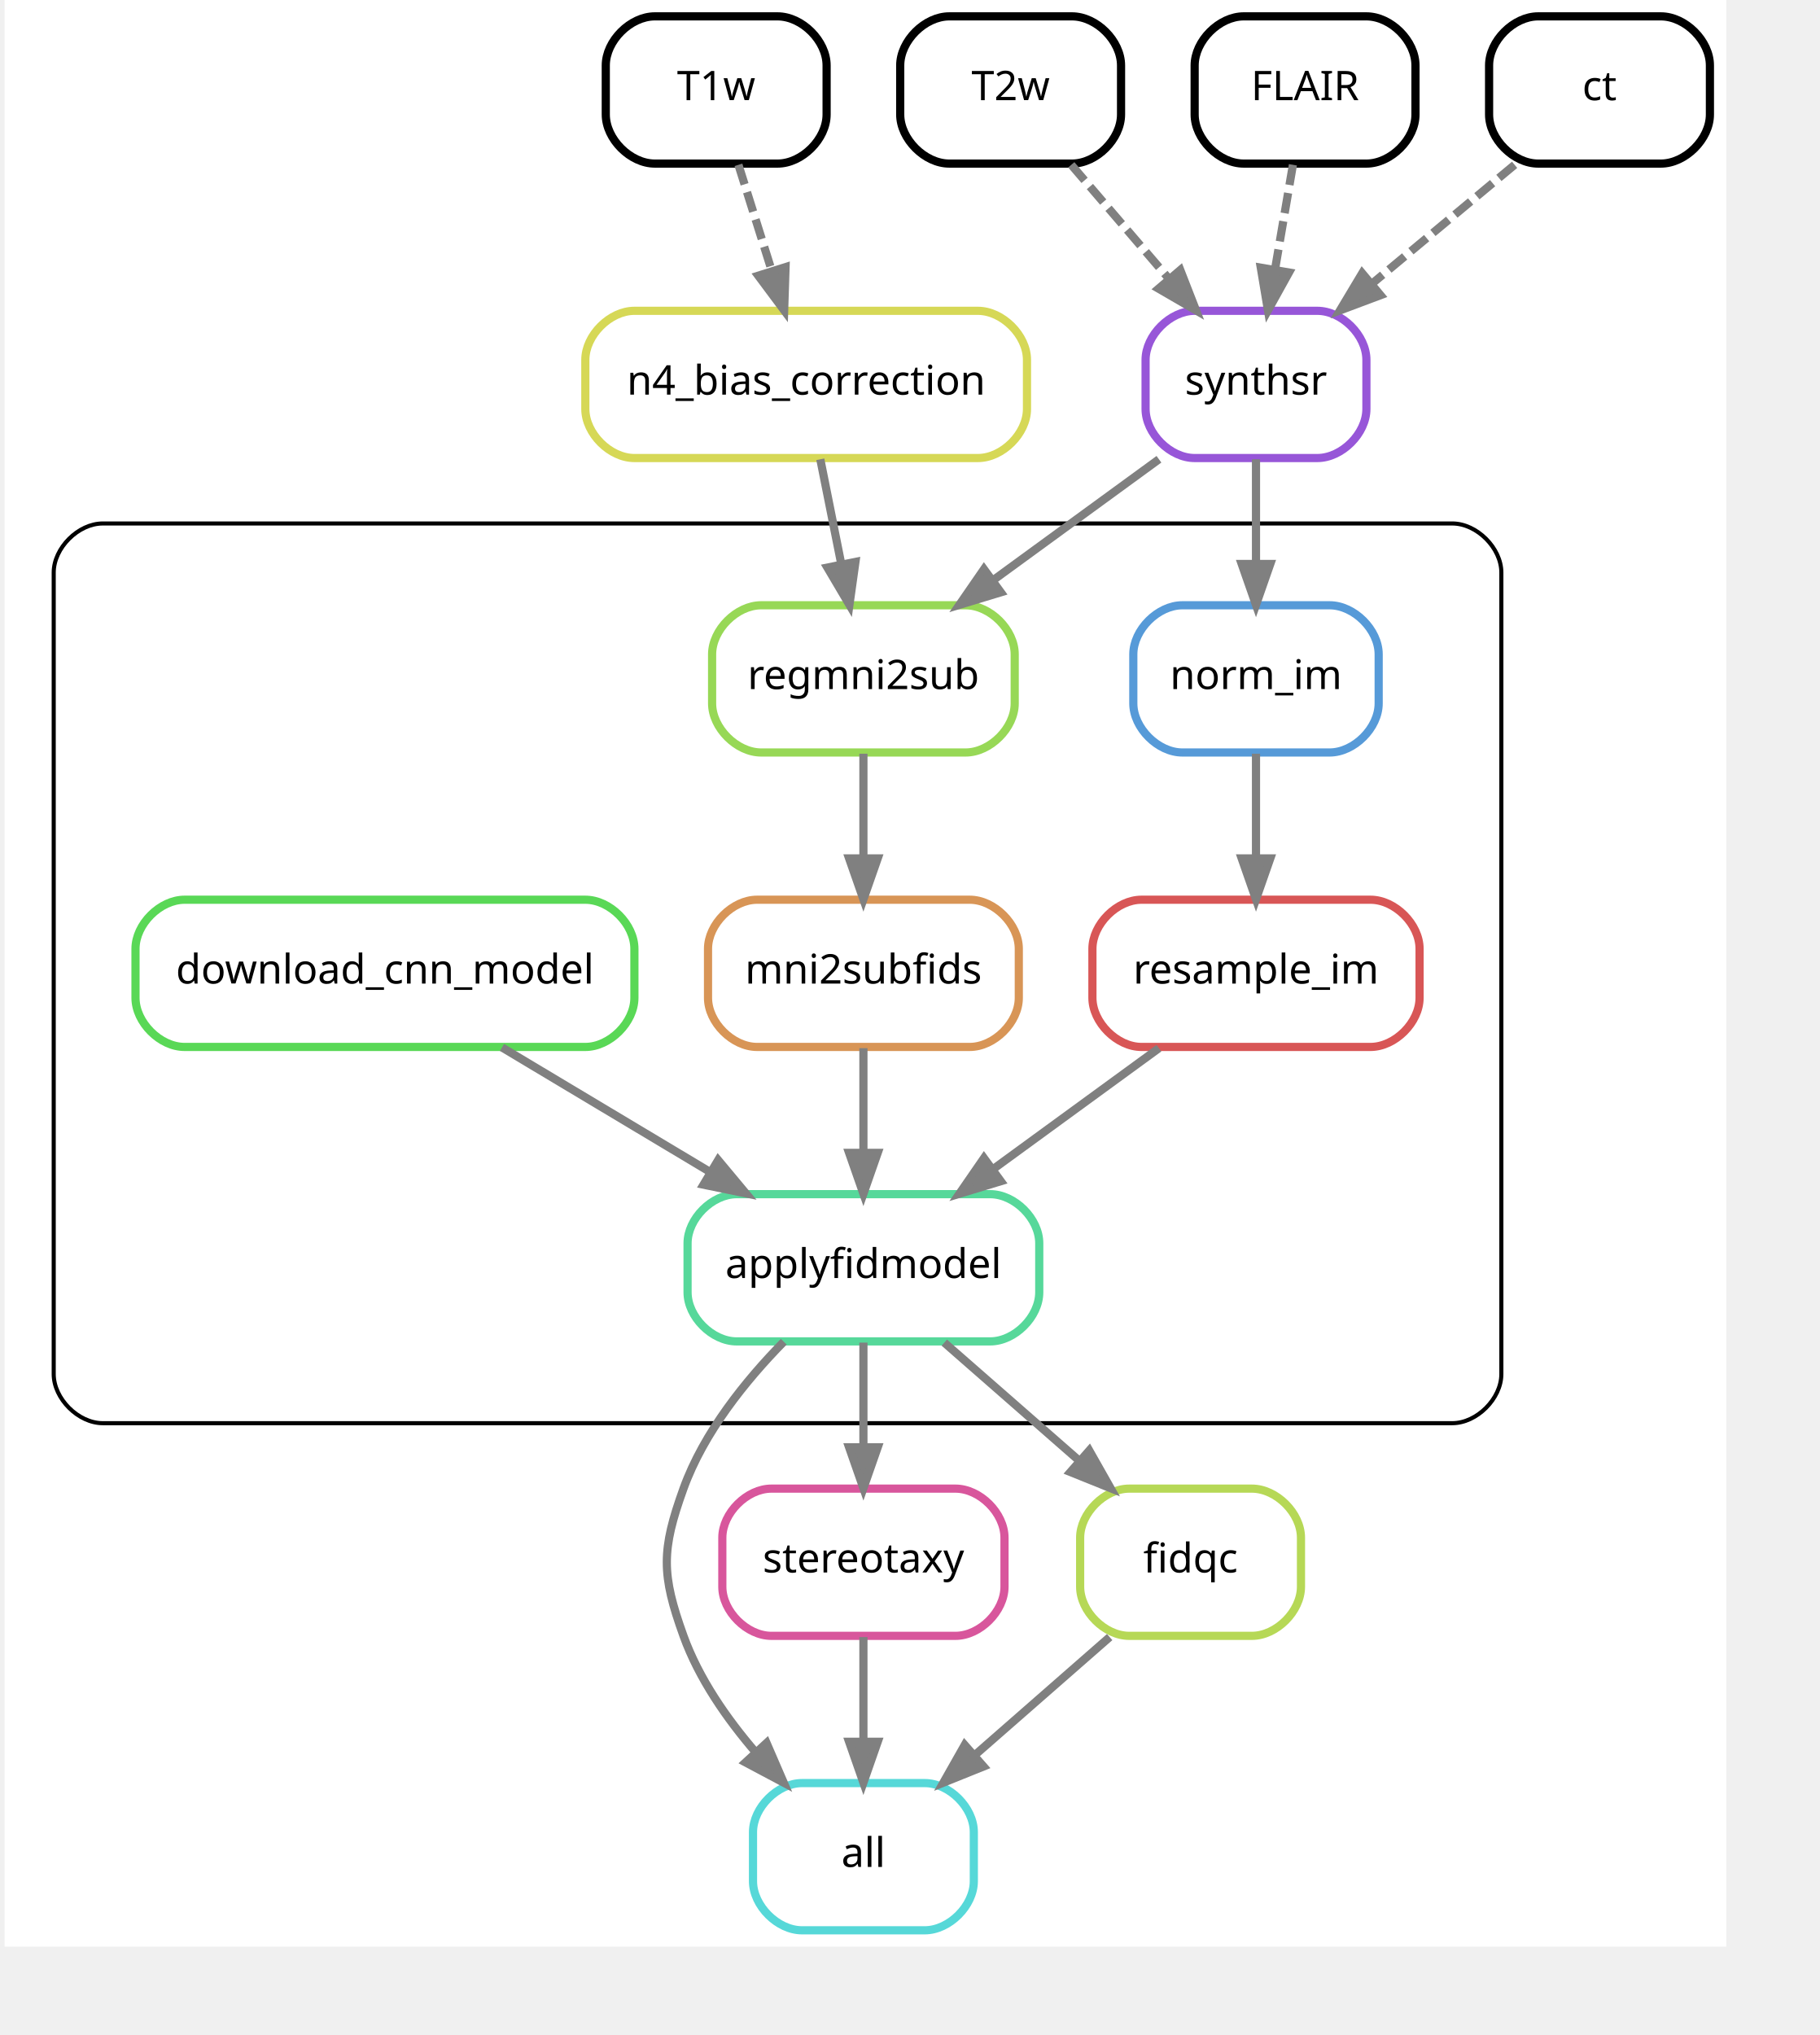
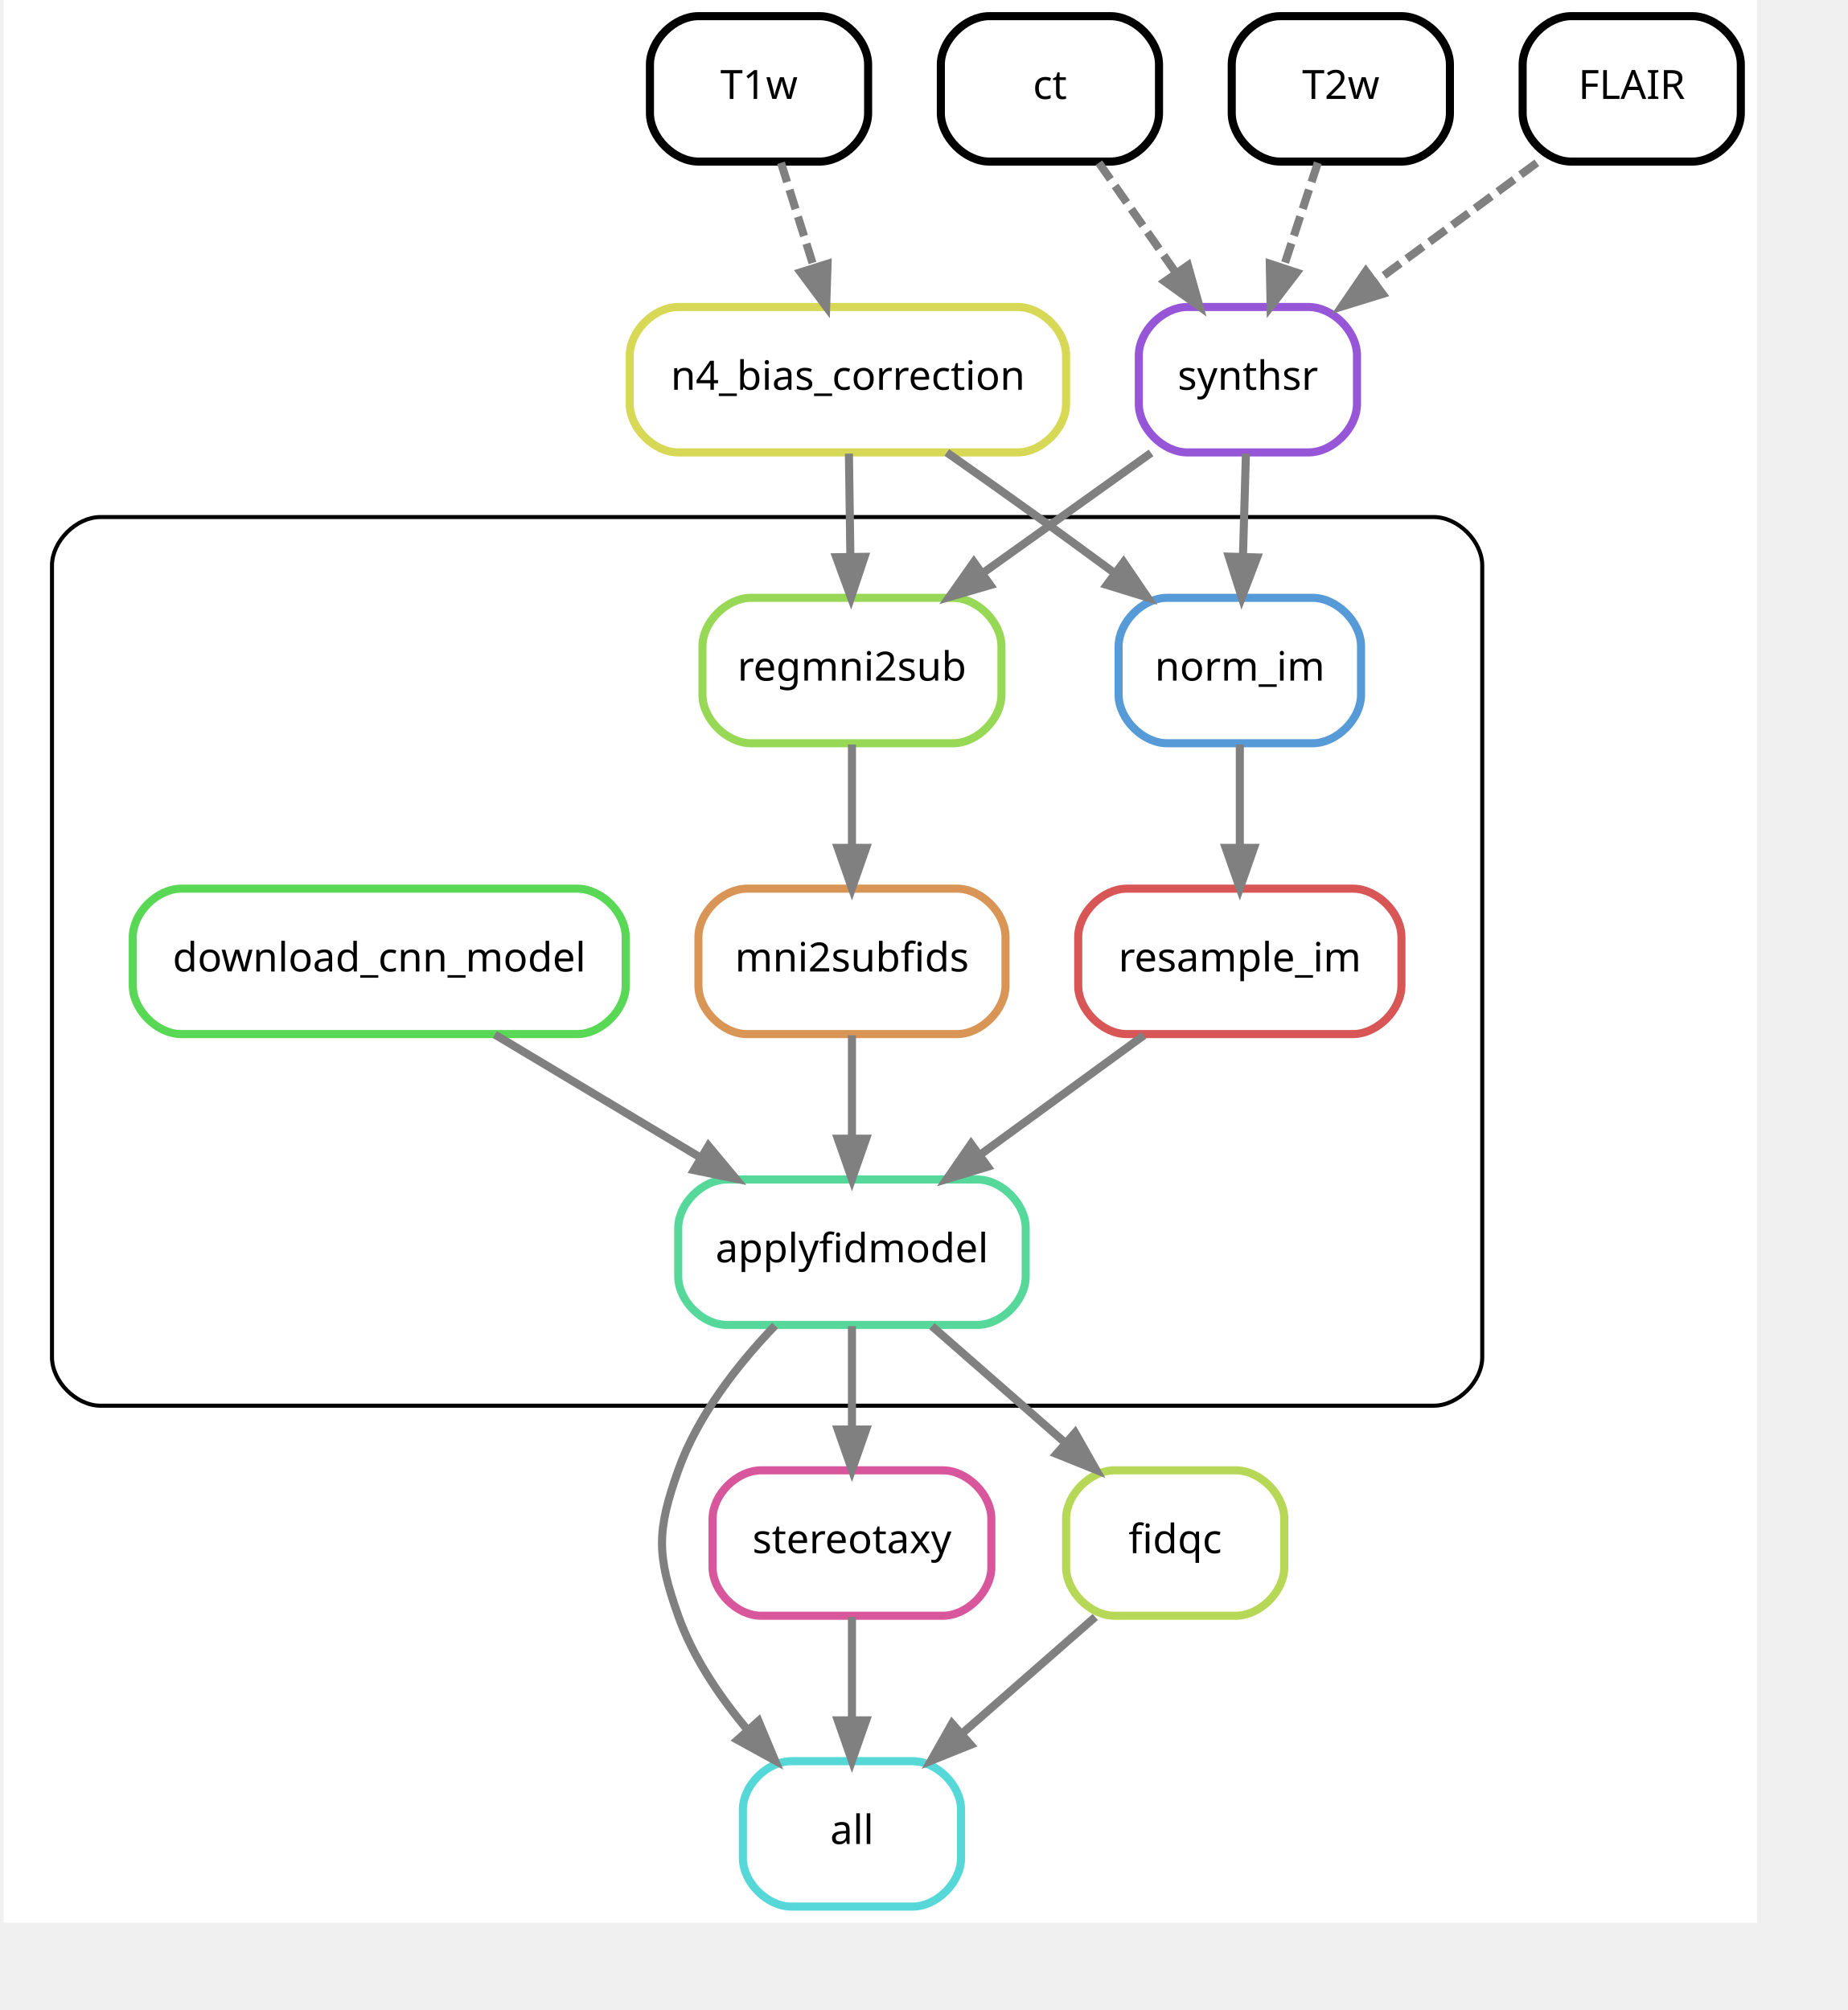
- <svg xmlns="http://www.w3.org/2000/svg" width="464pt" height="519pt" viewBox="21.60 21.60 442.60 497.60">
+ <svg xmlns="http://www.w3.org/2000/svg" width="477pt" height="519pt" viewBox="21.60 21.60 455.60 497.60">
  <g id="graph0" class="graph" transform="scale(1 1) rotate(0) translate(25.6 493.6)">
-     <polygon fill="white" stroke="transparent" points="-4,4 -4,-472 417,-472 417,4 -4,4" />
+     <polygon fill="white" stroke="transparent" points="-4,4 -4,-472 430,-472 430,4 -4,4" />
    <g id="clust1" class="cluster">
      <path fill="white" stroke="black" d="M20,-124C20,-124 350,-124 350,-124 356,-124 362,-130 362,-136 362,-136 362,-332 362,-332 362,-338 356,-344 350,-344 350,-344 20,-344 20,-344 14,-344 8,-338 8,-332 8,-332 8,-136 8,-136 8,-130 14,-124 20,-124" />
    </g>
    <g id="node1" class="node">
-       <path fill="none" stroke="#9756d8" stroke-width="2" d="M317,-396C317,-396 287,-396 287,-396 281,-396 275,-390 275,-384 275,-384 275,-372 275,-372 275,-366 281,-360 287,-360 287,-360 317,-360 317,-360 323,-360 329,-366 329,-372 329,-372 329,-384 329,-384 329,-390 323,-396 317,-396" />
-       <text text-anchor="middle" x="302" y="-375.5" font-family="sans" font-size="10.00">synthsr</text>
+       <path fill="none" stroke="#9756d8" stroke-width="2" d="M319,-396C319,-396 289,-396 289,-396 283,-396 277,-390 277,-384 277,-384 277,-372 277,-372 277,-366 283,-360 289,-360 289,-360 319,-360 319,-360 325,-360 331,-366 331,-372 331,-372 331,-384 331,-384 331,-390 325,-396 319,-396" />
+       <text text-anchor="middle" x="304" y="-375.5" font-family="sans" font-size="10.00">synthsr</text>
    </g>
    <g id="node4" class="node">
      <path fill="none" stroke="#569ad8" stroke-width="2" d="M320,-324C320,-324 284,-324 284,-324 278,-324 272,-318 272,-312 272,-312 272,-300 272,-300 272,-294 278,-288 284,-288 284,-288 320,-288 320,-288 326,-288 332,-294 332,-300 332,-300 332,-312 332,-312 332,-318 326,-324 320,-324" />
      <text text-anchor="middle" x="302" y="-303.5" font-family="sans" font-size="10.00">norm_im</text>
    </g>
-     <g id="edge16" class="edge">
-       <path fill="none" stroke="grey" stroke-width="2" d="M302,-359.7C302,-351.98 302,-342.71 302,-334.11" />
-       <polygon fill="grey" stroke="grey" stroke-width="2" points="305.5,-334.1 302,-324.1 298.5,-334.1 305.5,-334.1" />
+     <g id="edge17" class="edge">
+       <path fill="none" stroke="grey" stroke-width="2" d="M303.51,-359.7C303.29,-351.98 303.02,-342.71 302.77,-334.11" />
+       <polygon fill="grey" stroke="grey" stroke-width="2" points="306.27,-334 302.49,-324.1 299.28,-334.2 306.27,-334" />
    </g>
    <g id="node6" class="node">
      <path fill="none" stroke="#97d856" stroke-width="2" d="M231,-324C231,-324 181,-324 181,-324 175,-324 169,-318 169,-312 169,-312 169,-300 169,-300 169,-294 175,-288 181,-288 181,-288 231,-288 231,-288 237,-288 243,-294 243,-300 243,-300 243,-312 243,-312 243,-318 237,-324 231,-324" />
      <text text-anchor="middle" x="206" y="-303.5" font-family="sans" font-size="10.00">regmni2sub</text>
    </g>
-     <g id="edge17" class="edge">
-       <path fill="none" stroke="grey" stroke-width="2" d="M278.27,-359.7C266.06,-350.8 251.01,-339.82 237.82,-330.2" />
-       <polygon fill="grey" stroke="grey" stroke-width="2" points="239.6,-327.17 229.46,-324.1 235.48,-332.82 239.6,-327.17" />
+     <g id="edge18" class="edge">
+       <path fill="none" stroke="grey" stroke-width="2" d="M280.03,-359.88C267.45,-350.89 251.87,-339.76 238.25,-330.03" />
+       <polygon fill="grey" stroke="grey" stroke-width="2" points="240.24,-327.15 230.07,-324.19 236.17,-332.85 240.24,-327.15" />
    </g>
    <g id="node2" class="node">
      <path fill="none" stroke="#56d89a" stroke-width="2" d="M237,-180C237,-180 175,-180 175,-180 169,-180 163,-174 163,-168 163,-168 163,-156 163,-156 163,-150 169,-144 175,-144 175,-144 237,-144 237,-144 243,-144 249,-150 249,-156 249,-156 249,-168 249,-168 249,-174 243,-180 237,-180" />
      <text text-anchor="middle" x="206" y="-159.5" font-family="sans" font-size="10.00">applyfidmodel</text>
    </g>
    <g id="node8" class="node">
      <path fill="none" stroke="#56d8d8" stroke-width="2" d="M221,-36C221,-36 191,-36 191,-36 185,-36 179,-30 179,-24 179,-24 179,-12 179,-12 179,-6 185,0 191,0 191,0 221,0 221,0 227,0 233,-6 233,-12 233,-12 233,-24 233,-24 233,-30 227,-36 221,-36" />
      <text text-anchor="middle" x="206" y="-15.5" font-family="sans" font-size="10.00">all</text>
    </g>
-     <g id="edge7" class="edge">
-       <path fill="none" stroke="grey" stroke-width="2" d="M186.53,-143.92C177.18,-134.4 166.95,-121.72 162,-108 156.57,-92.95 156.57,-87.05 162,-72 165.75,-61.6 172.54,-51.8 179.67,-43.52" />
-       <polygon fill="grey" stroke="grey" stroke-width="2" points="182.32,-45.81 186.53,-36.08 177.17,-41.06 182.32,-45.81" />
+     <g id="edge8" class="edge">
+       <path fill="none" stroke="grey" stroke-width="2" d="M186.96,-143.84C177.82,-134.3 167.83,-121.62 163,-108 157.65,-92.92 157.65,-87.08 163,-72 166.66,-61.68 173.29,-51.9 180.26,-43.61" />
+       <polygon fill="grey" stroke="grey" stroke-width="2" points="182.87,-45.94 186.96,-36.16 177.67,-41.26 182.87,-45.94" />
    </g>
    <g id="node10" class="node">
      <path fill="none" stroke="#d8569c" stroke-width="2" d="M228.5,-108C228.5,-108 183.5,-108 183.5,-108 177.5,-108 171.5,-102 171.5,-96 171.5,-96 171.5,-84 171.5,-84 171.5,-78 177.5,-72 183.5,-72 183.5,-72 228.5,-72 228.5,-72 234.5,-72 240.5,-78 240.5,-84 240.5,-84 240.5,-96 240.5,-96 240.5,-102 234.5,-108 228.5,-108" />
      <text text-anchor="middle" x="206" y="-87.5" font-family="sans" font-size="10.00">stereotaxy</text>
    </g>
-     <g id="edge8" class="edge">
+     <g id="edge9" class="edge">
      <path fill="none" stroke="grey" stroke-width="2" d="M206,-143.7C206,-135.98 206,-126.71 206,-118.11" />
      <polygon fill="grey" stroke="grey" stroke-width="2" points="209.5,-118.1 206,-108.1 202.5,-118.1 209.5,-118.1" />
    </g>
    <g id="node11" class="node">
      <path fill="none" stroke="#b6d856" stroke-width="2" d="M301,-108C301,-108 271,-108 271,-108 265,-108 259,-102 259,-96 259,-96 259,-84 259,-84 259,-78 265,-72 271,-72 271,-72 301,-72 301,-72 307,-72 313,-78 313,-84 313,-84 313,-96 313,-96 313,-102 307,-108 301,-108" />
      <text text-anchor="middle" x="286" y="-87.5" font-family="sans" font-size="10.00">fidqc</text>
    </g>
-     <g id="edge10" class="edge">
+     <g id="edge11" class="edge">
      <path fill="none" stroke="grey" stroke-width="2" d="M225.78,-143.7C235.75,-134.97 248.01,-124.24 258.86,-114.75" />
      <polygon fill="grey" stroke="grey" stroke-width="2" points="261.23,-117.32 266.45,-108.1 256.62,-112.06 261.23,-117.32" />
    </g>
    <g id="node3" class="node">
      <path fill="none" stroke="#d85656" stroke-width="2" d="M330,-252C330,-252 274,-252 274,-252 268,-252 262,-246 262,-240 262,-240 262,-228 262,-228 262,-222 268,-216 274,-216 274,-216 330,-216 330,-216 336,-216 342,-222 342,-228 342,-228 342,-240 342,-240 342,-246 336,-252 330,-252" />
      <text text-anchor="middle" x="302" y="-231.5" font-family="sans" font-size="10.00">resample_im</text>
    </g>
    <g id="edge2" class="edge">
      <path fill="none" stroke="grey" stroke-width="2" d="M278.27,-215.7C266.06,-206.8 251.01,-195.82 237.82,-186.2" />
      <polygon fill="grey" stroke="grey" stroke-width="2" points="239.6,-183.17 229.46,-180.1 235.48,-188.82 239.6,-183.17" />
    </g>
    <g id="edge4" class="edge">
      <path fill="none" stroke="grey" stroke-width="2" d="M302,-287.7C302,-279.98 302,-270.71 302,-262.11" />
      <polygon fill="grey" stroke="grey" stroke-width="2" points="305.5,-262.1 302,-252.1 298.5,-262.1 305.5,-262.1" />
    </g>
    <g id="node5" class="node">
      <path fill="none" stroke="#d89556" stroke-width="2" d="M232,-252C232,-252 180,-252 180,-252 174,-252 168,-246 168,-240 168,-240 168,-228 168,-228 168,-222 174,-216 180,-216 180,-216 232,-216 232,-216 238,-216 244,-222 244,-228 244,-228 244,-240 244,-240 244,-246 238,-252 232,-252" />
      <text text-anchor="middle" x="206" y="-231.5" font-family="sans" font-size="10.00">mni2subfids</text>
    </g>
    <g id="edge3" class="edge">
      <path fill="none" stroke="grey" stroke-width="2" d="M206,-215.7C206,-207.98 206,-198.71 206,-190.11" />
      <polygon fill="grey" stroke="grey" stroke-width="2" points="209.5,-190.1 206,-180.1 202.5,-190.1 209.5,-190.1" />
    </g>
    <g id="edge5" class="edge">
      <path fill="none" stroke="grey" stroke-width="2" d="M206,-287.7C206,-279.98 206,-270.71 206,-262.11" />
      <polygon fill="grey" stroke="grey" stroke-width="2" points="209.5,-262.1 206,-252.1 202.5,-262.1 209.5,-262.1" />
    </g>
    <g id="node7" class="node">
      <path fill="none" stroke="#59d856" stroke-width="2" d="M138,-252C138,-252 40,-252 40,-252 34,-252 28,-246 28,-240 28,-240 28,-228 28,-228 28,-222 34,-216 40,-216 40,-216 138,-216 138,-216 144,-216 150,-222 150,-228 150,-228 150,-240 150,-240 150,-246 144,-252 138,-252" />
      <text text-anchor="middle" x="89" y="-231.5" font-family="sans" font-size="10.00">download_cnn_model</text>
    </g>
    <g id="edge1" class="edge">
      <path fill="none" stroke="grey" stroke-width="2" d="M117.62,-215.88C132.92,-206.72 151.94,-195.34 168.42,-185.48" />
      <polygon fill="grey" stroke="grey" stroke-width="2" points="170.48,-188.33 177.27,-180.19 166.89,-182.32 170.48,-188.33" />
    </g>
    <g id="node9" class="node">
-       <path fill="none" stroke="#d6d856" stroke-width="2" d="M234,-396C234,-396 150,-396 150,-396 144,-396 138,-390 138,-384 138,-384 138,-372 138,-372 138,-366 144,-360 150,-360 150,-360 234,-360 234,-360 240,-360 246,-366 246,-372 246,-372 246,-384 246,-384 246,-390 240,-396 234,-396" />
-       <text text-anchor="middle" x="192" y="-375.5" font-family="sans" font-size="10.00">n4_bias_correction</text>
+       <path fill="none" stroke="#d6d856" stroke-width="2" d="M247,-396C247,-396 163,-396 163,-396 157,-396 151,-390 151,-384 151,-384 151,-372 151,-372 151,-366 157,-360 163,-360 163,-360 247,-360 247,-360 253,-360 259,-366 259,-372 259,-372 259,-384 259,-384 259,-390 253,-396 247,-396" />
+       <text text-anchor="middle" x="205" y="-375.5" font-family="sans" font-size="10.00">n4_bias_correction</text>
+     </g>
+     <g id="edge7" class="edge">
+       <path fill="none" stroke="grey" stroke-width="2" d="M229.48,-359.99C236.75,-354.88 244.72,-349.25 252,-344 258.14,-339.57 264.67,-334.79 270.92,-330.19" />
+       <polygon fill="grey" stroke="grey" stroke-width="2" points="273.23,-332.83 279.19,-324.07 269.07,-327.2 273.23,-332.83" />
    </g>
    <g id="edge6" class="edge">
-       <path fill="none" stroke="grey" stroke-width="2" d="M195.46,-359.7C197,-351.98 198.86,-342.71 200.58,-334.11" />
-       <polygon fill="grey" stroke="grey" stroke-width="2" points="204.05,-334.6 202.58,-324.1 197.19,-333.22 204.05,-334.6" />
+       <path fill="none" stroke="grey" stroke-width="2" d="M205.25,-359.7C205.36,-351.98 205.49,-342.71 205.61,-334.11" />
+       <polygon fill="grey" stroke="grey" stroke-width="2" points="209.11,-334.15 205.76,-324.1 202.11,-334.05 209.11,-334.15" />
    </g>
-     <g id="edge9" class="edge">
+     <g id="edge10" class="edge">
      <path fill="none" stroke="grey" stroke-width="2" d="M206,-71.7C206,-63.98 206,-54.71 206,-46.11" />
      <polygon fill="grey" stroke="grey" stroke-width="2" points="209.5,-46.1 206,-36.1 202.5,-46.1 209.5,-46.1" />
    </g>
-     <g id="edge11" class="edge">
+     <g id="edge12" class="edge">
      <path fill="none" stroke="grey" stroke-width="2" d="M266.22,-71.7C256.25,-62.97 243.99,-52.24 233.14,-42.75" />
      <polygon fill="grey" stroke="grey" stroke-width="2" points="235.38,-40.06 225.55,-36.1 230.77,-45.32 235.38,-40.06" />
    </g>
    <g id="node12" class="node">
-       <path fill="none" stroke="black" stroke-width="2" d="M185,-468C185,-468 155,-468 155,-468 149,-468 143,-462 143,-456 143,-456 143,-444 143,-444 143,-438 149,-432 155,-432 155,-432 185,-432 185,-432 191,-432 197,-438 197,-444 197,-444 197,-456 197,-456 197,-462 191,-468 185,-468" />
-       <text text-anchor="middle" x="170" y="-447.5" font-family="sans" font-size="10.00">T1w</text>
+       <path fill="none" stroke="black" stroke-width="2" d="M198,-468C198,-468 168,-468 168,-468 162,-468 156,-462 156,-456 156,-456 156,-444 156,-444 156,-438 162,-432 168,-432 168,-432 198,-432 198,-432 204,-432 210,-438 210,-444 210,-444 210,-456 210,-456 210,-462 204,-468 198,-468" />
+       <text text-anchor="middle" x="183" y="-447.5" font-family="sans" font-size="10.00">T1w</text>
    </g>
-     <g id="edge12" class="edge">
-       <path fill="none" stroke="grey" stroke-width="2" stroke-dasharray="5,2" d="M175.44,-431.7C177.89,-423.9 180.84,-414.51 183.57,-405.83" />
-       <polygon fill="grey" stroke="grey" stroke-width="2" points="186.96,-406.69 186.62,-396.1 180.29,-404.59 186.96,-406.69" />
+     <g id="edge13" class="edge">
+       <path fill="none" stroke="grey" stroke-width="2" stroke-dasharray="5,2" d="M188.44,-431.7C190.89,-423.9 193.84,-414.51 196.57,-405.83" />
+       <polygon fill="grey" stroke="grey" stroke-width="2" points="199.96,-406.69 199.62,-396.1 193.29,-404.59 199.96,-406.69" />
    </g>
    <g id="node13" class="node">
-       <path fill="none" stroke="black" stroke-width="2" d="M257,-468C257,-468 227,-468 227,-468 221,-468 215,-462 215,-456 215,-456 215,-444 215,-444 215,-438 221,-432 227,-432 227,-432 257,-432 257,-432 263,-432 269,-438 269,-444 269,-444 269,-456 269,-456 269,-462 263,-468 257,-468" />
-       <text text-anchor="middle" x="242" y="-447.5" font-family="sans" font-size="10.00">T2w</text>
+       <path fill="none" stroke="black" stroke-width="2" d="M342,-468C342,-468 312,-468 312,-468 306,-468 300,-462 300,-456 300,-456 300,-444 300,-444 300,-438 306,-432 312,-432 312,-432 342,-432 342,-432 348,-432 354,-438 354,-444 354,-444 354,-456 354,-456 354,-462 348,-468 342,-468" />
+       <text text-anchor="middle" x="327" y="-447.5" font-family="sans" font-size="10.00">T2w</text>
    </g>
-     <g id="edge13" class="edge">
-       <path fill="none" stroke="grey" stroke-width="2" stroke-dasharray="5,2" d="M256.83,-431.7C264.02,-423.3 272.8,-413.07 280.69,-403.86" />
-       <polygon fill="grey" stroke="grey" stroke-width="2" points="283.49,-405.97 287.34,-396.1 278.17,-401.42 283.49,-405.97" />
+     <g id="edge14" class="edge">
+       <path fill="none" stroke="grey" stroke-width="2" stroke-dasharray="5,2" d="M321.31,-431.7C318.75,-423.9 315.67,-414.51 312.82,-405.83" />
+       <polygon fill="grey" stroke="grey" stroke-width="2" points="316.07,-404.51 309.62,-396.1 309.42,-406.7 316.07,-404.51" />
    </g>
    <g id="node14" class="node">
-       <path fill="none" stroke="black" stroke-width="2" d="M329,-468C329,-468 299,-468 299,-468 293,-468 287,-462 287,-456 287,-456 287,-444 287,-444 287,-438 293,-432 299,-432 299,-432 329,-432 329,-432 335,-432 341,-438 341,-444 341,-444 341,-456 341,-456 341,-462 335,-468 329,-468" />
-       <text text-anchor="middle" x="314" y="-447.5" font-family="sans" font-size="10.00">FLAIR</text>
+       <path fill="none" stroke="black" stroke-width="2" d="M414,-468C414,-468 384,-468 384,-468 378,-468 372,-462 372,-456 372,-456 372,-444 372,-444 372,-438 378,-432 384,-432 384,-432 414,-432 414,-432 420,-432 426,-438 426,-444 426,-444 426,-456 426,-456 426,-462 420,-468 414,-468" />
+       <text text-anchor="middle" x="399" y="-447.5" font-family="sans" font-size="10.00">FLAIR</text>
    </g>
-     <g id="edge14" class="edge">
-       <path fill="none" stroke="grey" stroke-width="2" stroke-dasharray="5,2" d="M311.03,-431.7C309.71,-423.98 308.12,-414.71 306.65,-406.11" />
-       <polygon fill="grey" stroke="grey" stroke-width="2" points="310.07,-405.37 304.93,-396.1 303.17,-406.55 310.07,-405.37" />
+     <g id="edge15" class="edge">
+       <path fill="none" stroke="grey" stroke-width="2" stroke-dasharray="5,2" d="M375.52,-431.7C363.44,-422.8 348.55,-411.82 335.48,-402.2" />
+       <polygon fill="grey" stroke="grey" stroke-width="2" points="337.34,-399.22 327.21,-396.1 333.19,-404.85 337.34,-399.22" />
    </g>
    <g id="node15" class="node">
-       <path fill="none" stroke="black" stroke-width="2" d="M401,-468C401,-468 371,-468 371,-468 365,-468 359,-462 359,-456 359,-456 359,-444 359,-444 359,-438 365,-432 371,-432 371,-432 401,-432 401,-432 407,-432 413,-438 413,-444 413,-444 413,-456 413,-456 413,-462 407,-468 401,-468" />
-       <text text-anchor="middle" x="386" y="-447.5" font-family="sans" font-size="10.00">ct</text>
+       <path fill="none" stroke="black" stroke-width="2" d="M270,-468C270,-468 240,-468 240,-468 234,-468 228,-462 228,-456 228,-456 228,-444 228,-444 228,-438 234,-432 240,-432 240,-432 270,-432 270,-432 276,-432 282,-438 282,-444 282,-444 282,-456 282,-456 282,-462 276,-468 270,-468" />
+       <text text-anchor="middle" x="255" y="-447.5" font-family="sans" font-size="10.00">ct</text>
    </g>
-     <g id="edge15" class="edge">
-       <path fill="none" stroke="grey" stroke-width="2" stroke-dasharray="5,2" d="M365.24,-431.7C354.76,-422.97 341.89,-412.24 330.5,-402.75" />
-       <polygon fill="grey" stroke="grey" stroke-width="2" points="332.45,-399.82 322.53,-396.1 327.97,-405.19 332.45,-399.82" />
+     <g id="edge16" class="edge">
+       <path fill="none" stroke="grey" stroke-width="2" stroke-dasharray="5,2" d="M267.11,-431.7C272.87,-423.47 279.86,-413.48 286.21,-404.42" />
+       <polygon fill="grey" stroke="grey" stroke-width="2" points="289.16,-406.3 292.03,-396.1 283.42,-402.29 289.16,-406.3" />
    </g>
  </g>
</svg>
